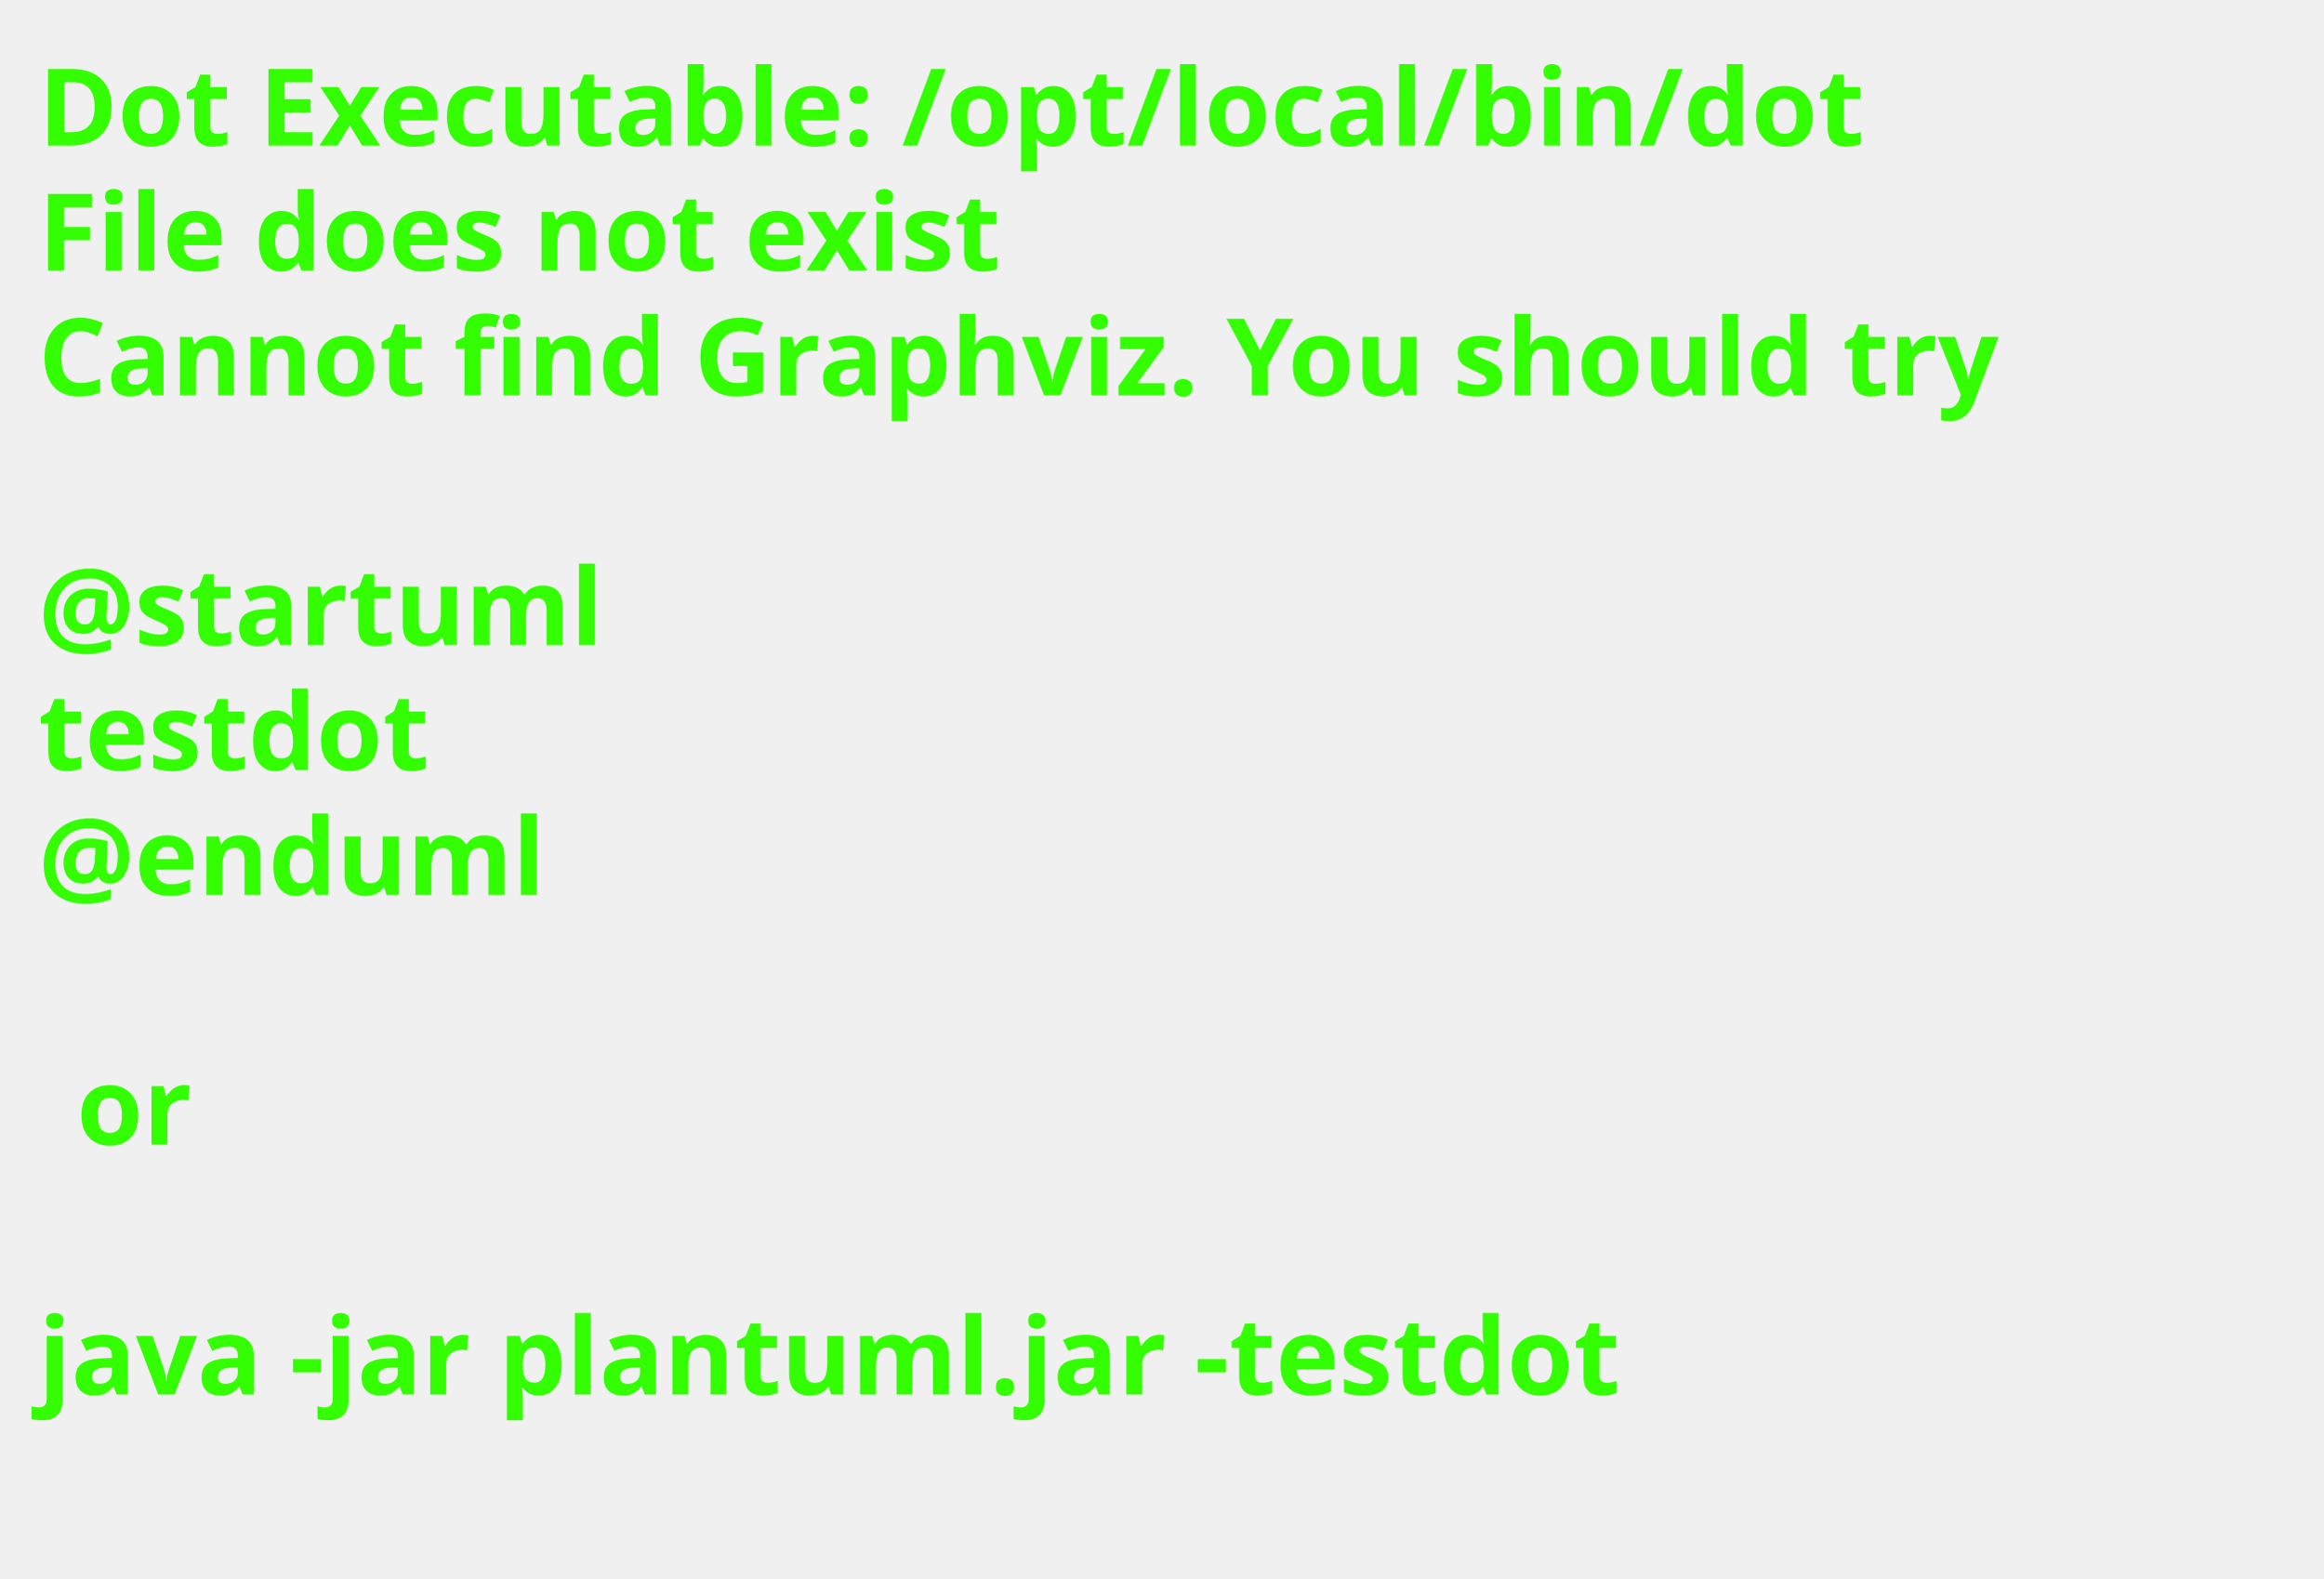
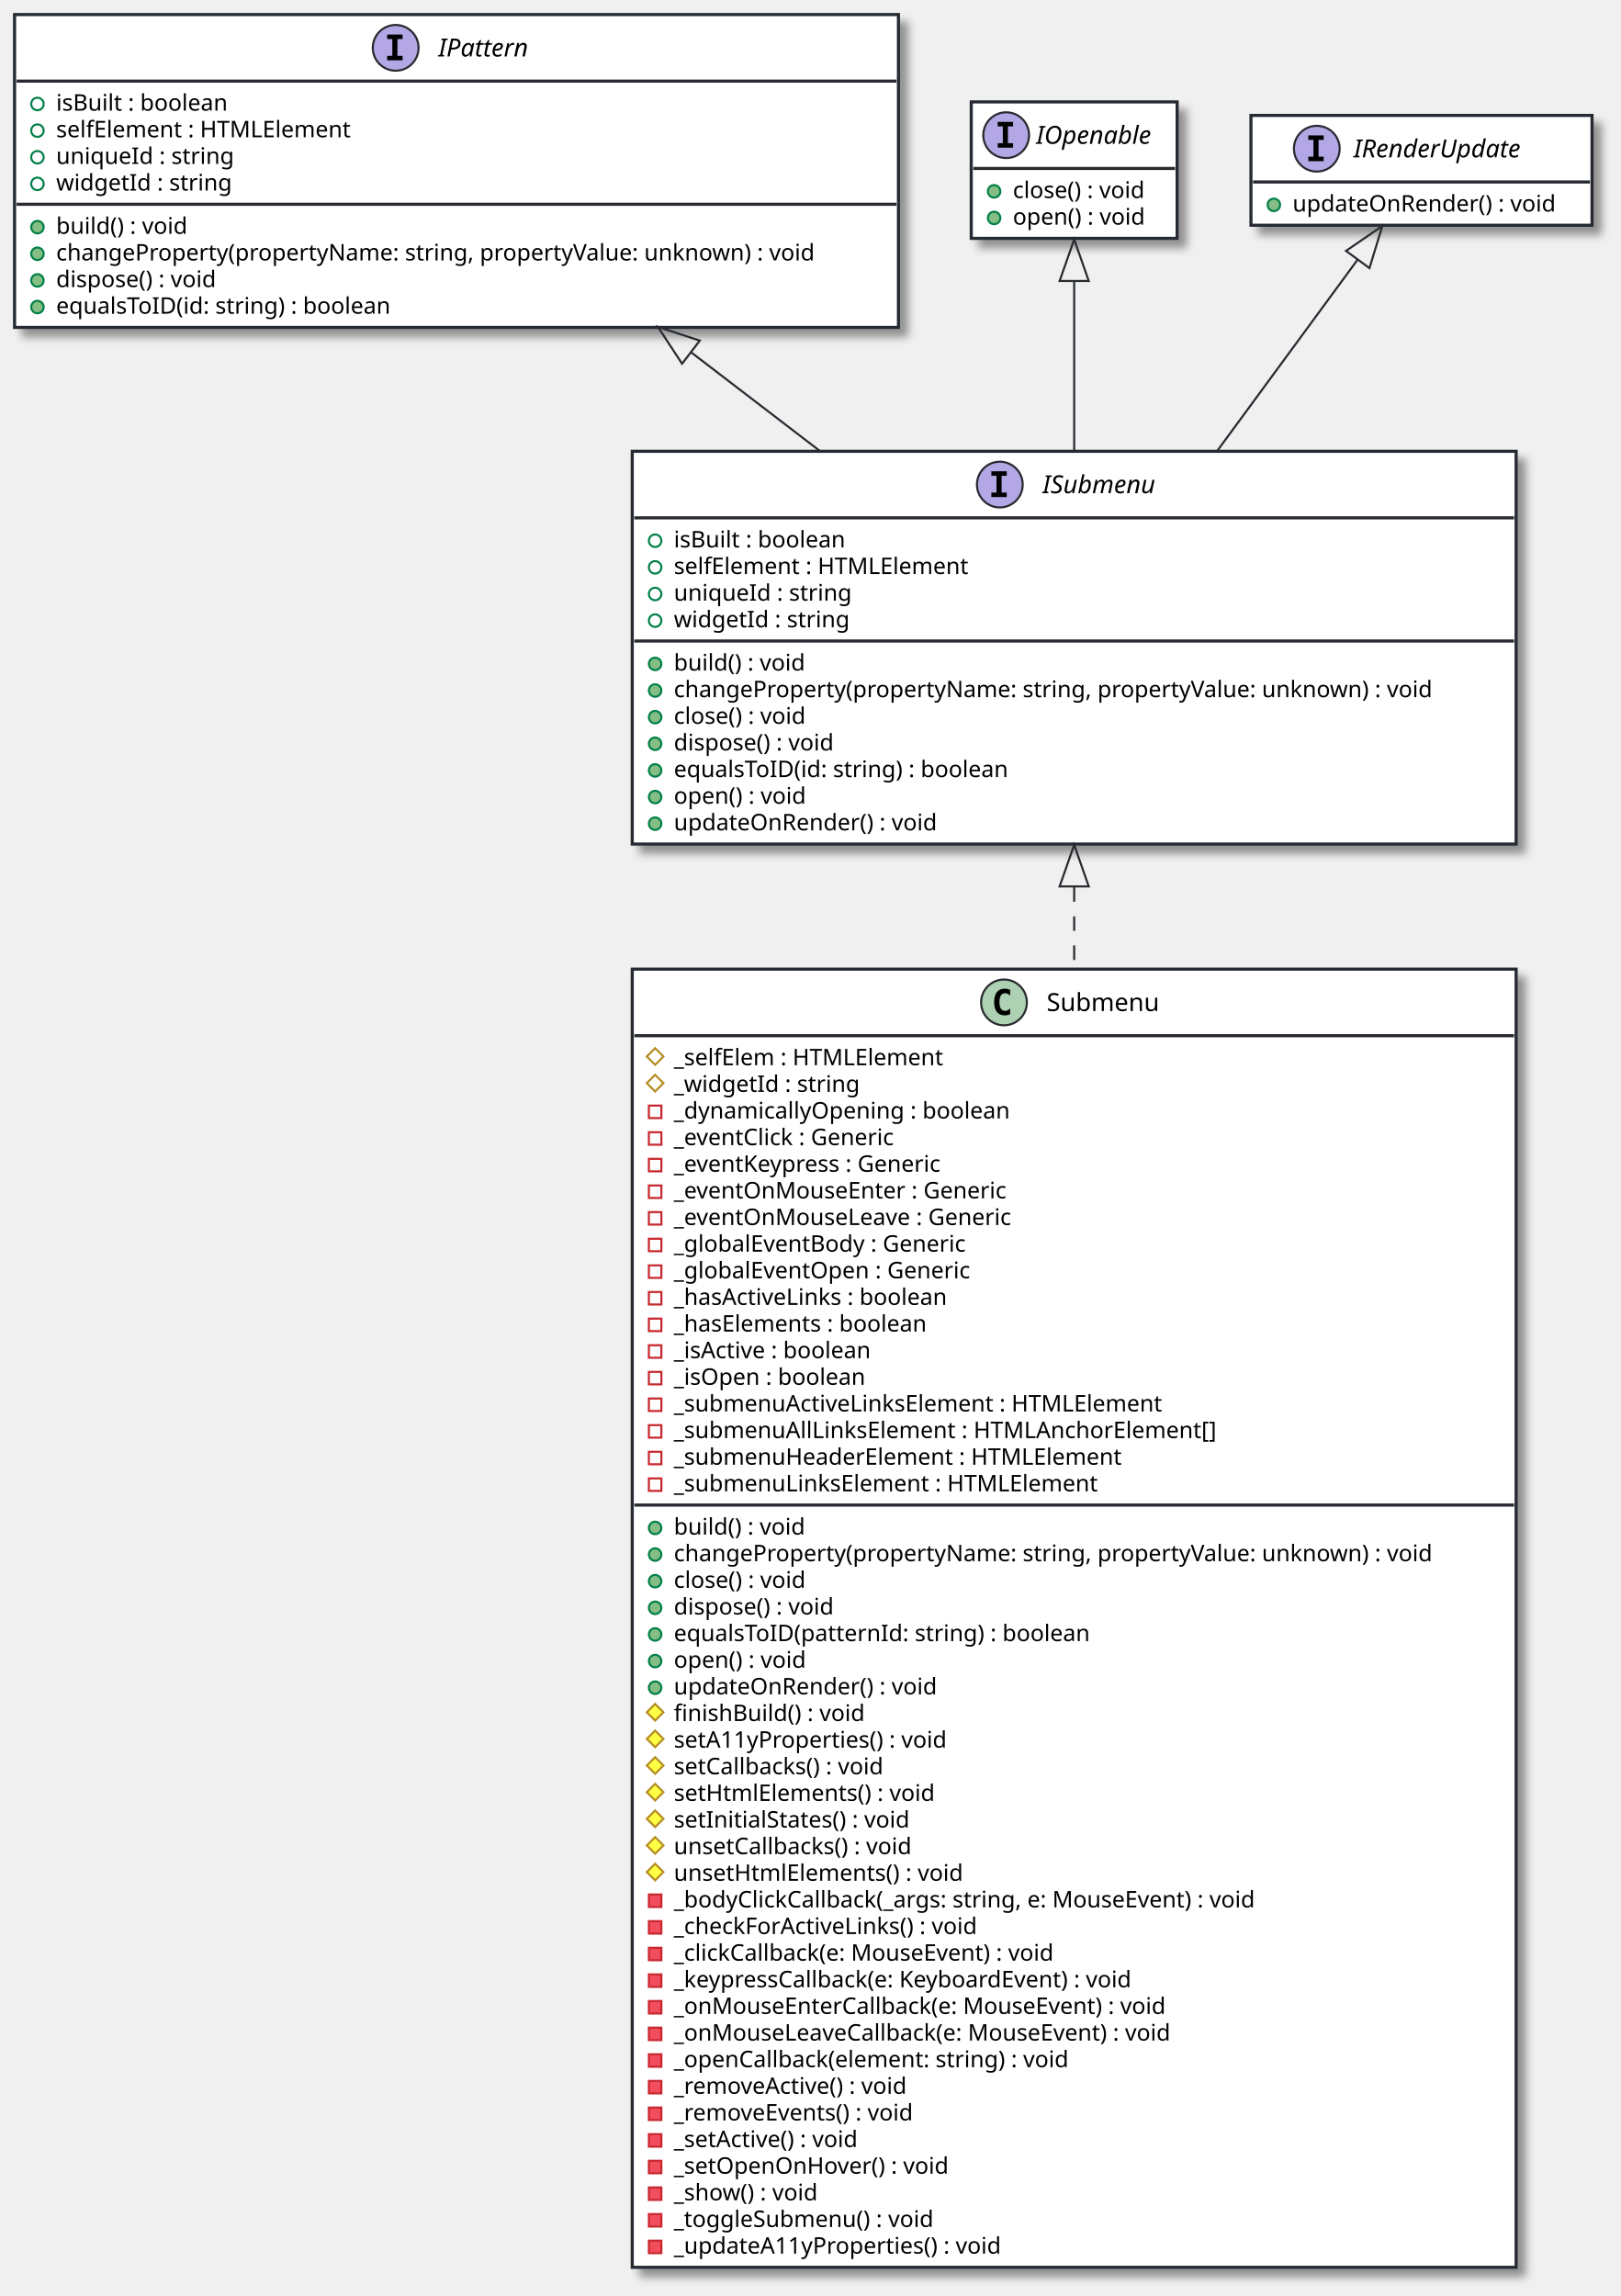
- <svg xmlns="http://www.w3.org/2000/svg" contentScriptType="application/ecmascript" contentStyleType="text/css" height="206px" preserveAspectRatio="none" style="width:303px;height:206px;background:#CED4DA;" version="1.1" viewBox="0 0 303 206" width="303px" zoomAndPan="magnify">
-   <defs />
+ <svg xmlns="http://www.w3.org/2000/svg" contentScriptType="application/ecmascript" contentStyleType="text/css" height="1104px" preserveAspectRatio="none" style="width:779px;height:1104px;background:#CED4DA;" version="1.1" viewBox="0 0 779 1104" width="779px" zoomAndPan="magnify">
+   <defs>
+     <filter height="300%" id="f12zeqk08gepqj" width="300%" x="-1" y="-1">
+       <feGaussianBlur result="blurOut" stdDeviation="2.0" />
+       <feColorMatrix in="blurOut" result="blurOut2" type="matrix" values="0 0 0 0 0 0 0 0 0 0 0 0 0 0 0 0 0 0 .4 0" />
+       <feOffset dx="4.0" dy="4.0" in="blurOut2" result="blurOut3" />
+       <feBlend in="SourceGraphic" in2="blurOut3" mode="normal" />
+     </filter>
+   </defs>
  <g>
-     <text fill="#33FF02" font-family="sans-serif" font-size="14" font-weight="bold" lengthAdjust="spacing" textLength="261" x="5" y="19">Dot Executable: /opt/local/bin/dot</text>
-     <text fill="#33FF02" font-family="sans-serif" font-size="14" font-weight="bold" lengthAdjust="spacing" textLength="145" x="5" y="35.297">File does not exist</text>
-     <text fill="#33FF02" font-family="sans-serif" font-size="14" font-weight="bold" lengthAdjust="spacing" textLength="291" x="5" y="51.594">Cannot find Graphviz. You should try</text>
-     <text fill="#33FF02" font-family="sans-serif" font-size="14" font-weight="bold" lengthAdjust="spacing" textLength="0" x="10" y="67.891" />
-     <text fill="#33FF02" font-family="sans-serif" font-size="14" font-weight="bold" lengthAdjust="spacing" textLength="79" x="5" y="84.188">@startuml</text>
-     <text fill="#33FF02" font-family="sans-serif" font-size="14" font-weight="bold" lengthAdjust="spacing" textLength="57" x="5" y="100.484">testdot</text>
-     <text fill="#33FF02" font-family="sans-serif" font-size="14" font-weight="bold" lengthAdjust="spacing" textLength="72" x="5" y="116.781">@enduml</text>
-     <text fill="#33FF02" font-family="sans-serif" font-size="14" font-weight="bold" lengthAdjust="spacing" textLength="0" x="10" y="133.078" />
-     <text fill="#33FF02" font-family="sans-serif" font-size="14" font-weight="bold" lengthAdjust="spacing" textLength="17" x="10" y="149.375">or</text>
-     <text fill="#33FF02" font-family="sans-serif" font-size="14" font-weight="bold" lengthAdjust="spacing" textLength="0" x="10" y="165.672" />
-     <text fill="#33FF02" font-family="sans-serif" font-size="14" font-weight="bold" lengthAdjust="spacing" textLength="227" x="5" y="181.969">java -jar plantuml.jar -testdot</text>
-     <text fill="#33FF02" font-family="sans-serif" font-size="14" font-weight="bold" lengthAdjust="spacing" textLength="0" x="10" y="198.266" />
+     <rect codeLine="7" fill="#FFFFFF" filter="url(#f12zeqk08gepqj)" height="188.852" id="ISubmenu" style="stroke:#272B30;stroke-width:1.5;" width="425" x="304" y="217" />
+     <ellipse cx="480.75" cy="233" fill="#B4A7E5" rx="11" ry="11" style="stroke:#272B30;stroke-width:1.0;" />
+     <path d="M476.672,228.766 L476.672,226.609 L484.062,226.609 L484.062,228.766 L481.594,228.766 L481.594,236.844 L484.062,236.844 L484.062,239 L476.672,239 L476.672,236.844 L479.141,236.844 L479.141,228.766 L476.672,228.766 Z " fill="#000000" />
+     <text fill="#000000" font-family="sans-serif" font-size="12" font-style="italic" lengthAdjust="spacing" textLength="63" x="501.25" y="237.154">ISubmenu</text>
+     <line style="stroke:#272B30;stroke-width:1.5;" x1="305" x2="728" y1="249" y2="249" />
+     <ellipse cx="315" cy="260" rx="3" ry="3" style="stroke:#038048;stroke-width:1.0;fill:none;" />
+     <text fill="#000000" font-family="sans-serif" font-size="11" lengthAdjust="spacing" textLength="92" x="324" y="263.21">isBuilt : boolean</text>
+     <ellipse cx="315" cy="272.805" rx="3" ry="3" style="stroke:#038048;stroke-width:1.0;fill:none;" />
+     <text fill="#000000" font-family="sans-serif" font-size="11" lengthAdjust="spacing" textLength="155" x="324" y="276.015">selfElement : HTMLElement</text>
+     <ellipse cx="315" cy="285.609" rx="3" ry="3" style="stroke:#038048;stroke-width:1.0;fill:none;" />
+     <text fill="#000000" font-family="sans-serif" font-size="11" lengthAdjust="spacing" textLength="93" x="324" y="288.82">uniqueId : string</text>
+     <ellipse cx="315" cy="298.414" rx="3" ry="3" style="stroke:#038048;stroke-width:1.0;fill:none;" />
+     <text fill="#000000" font-family="sans-serif" font-size="11" lengthAdjust="spacing" textLength="92" x="324" y="301.625">widgetId : string</text>
+     <line style="stroke:#272B30;stroke-width:1.5;" x1="305" x2="728" y1="308.219" y2="308.219" />
+     <ellipse cx="315" cy="319.219" fill="#84BE84" rx="3" ry="3" style="stroke:#038048;stroke-width:1.0;" />
+     <text fill="#000000" font-family="sans-serif" font-size="11" lengthAdjust="spacing" textLength="70" x="324" y="322.429">build() : void</text>
+     <ellipse cx="315" cy="332.023" fill="#84BE84" rx="3" ry="3" style="stroke:#038048;stroke-width:1.0;" />
+     <text fill="#000000" font-family="sans-serif" font-size="11" lengthAdjust="spacing" textLength="399" x="324" y="335.234">changeProperty(propertyName: string, propertyValue: unknown) : void</text>
+     <ellipse cx="315" cy="344.828" fill="#84BE84" rx="3" ry="3" style="stroke:#038048;stroke-width:1.0;" />
+     <text fill="#000000" font-family="sans-serif" font-size="11" lengthAdjust="spacing" textLength="73" x="324" y="348.039">close() : void</text>
+     <ellipse cx="315" cy="357.633" fill="#84BE84" rx="3" ry="3" style="stroke:#038048;stroke-width:1.0;" />
+     <text fill="#000000" font-family="sans-serif" font-size="11" lengthAdjust="spacing" textLength="88" x="324" y="360.843">dispose() : void</text>
+     <ellipse cx="315" cy="370.438" fill="#84BE84" rx="3" ry="3" style="stroke:#038048;stroke-width:1.0;" />
+     <text fill="#000000" font-family="sans-serif" font-size="11" lengthAdjust="spacing" textLength="179" x="324" y="373.648">equalsToID(id: string) : boolean</text>
+     <ellipse cx="315" cy="383.242" fill="#84BE84" rx="3" ry="3" style="stroke:#038048;stroke-width:1.0;" />
+     <text fill="#000000" font-family="sans-serif" font-size="11" lengthAdjust="spacing" textLength="71" x="324" y="386.453">open() : void</text>
+     <ellipse cx="315" cy="396.047" fill="#84BE84" rx="3" ry="3" style="stroke:#038048;stroke-width:1.0;" />
+     <text fill="#000000" font-family="sans-serif" font-size="11" lengthAdjust="spacing" textLength="138" x="324" y="399.257">updateOnRender() : void</text>
+     <rect codeLine="20" fill="#FFFFFF" filter="url(#f12zeqk08gepqj)" height="150.438" id="IPattern" style="stroke:#272B30;stroke-width:1.5;" width="425" x="7" y="7" />
+     <ellipse cx="190.25" cy="23" fill="#B4A7E5" rx="11" ry="11" style="stroke:#272B30;stroke-width:1.0;" />
+     <path d="M186.172,18.766 L186.172,16.609 L193.562,16.609 L193.562,18.766 L191.094,18.766 L191.094,26.844 L193.562,26.844 L193.562,29 L186.172,29 L186.172,26.844 L188.641,26.844 L188.641,18.766 L186.172,18.766 Z " fill="#000000" />
+     <text fill="#000000" font-family="sans-serif" font-size="12" font-style="italic" lengthAdjust="spacing" textLength="50" x="210.75" y="27.154">IPattern</text>
+     <line style="stroke:#272B30;stroke-width:1.5;" x1="8" x2="431" y1="39" y2="39" />
+     <ellipse cx="18" cy="50" rx="3" ry="3" style="stroke:#038048;stroke-width:1.0;fill:none;" />
+     <text fill="#000000" font-family="sans-serif" font-size="11" lengthAdjust="spacing" textLength="92" x="27" y="53.21">isBuilt : boolean</text>
+     <ellipse cx="18" cy="62.805" rx="3" ry="3" style="stroke:#038048;stroke-width:1.0;fill:none;" />
+     <text fill="#000000" font-family="sans-serif" font-size="11" lengthAdjust="spacing" textLength="155" x="27" y="66.015">selfElement : HTMLElement</text>
+     <ellipse cx="18" cy="75.609" rx="3" ry="3" style="stroke:#038048;stroke-width:1.0;fill:none;" />
+     <text fill="#000000" font-family="sans-serif" font-size="11" lengthAdjust="spacing" textLength="93" x="27" y="78.82">uniqueId : string</text>
+     <ellipse cx="18" cy="88.414" rx="3" ry="3" style="stroke:#038048;stroke-width:1.0;fill:none;" />
+     <text fill="#000000" font-family="sans-serif" font-size="11" lengthAdjust="spacing" textLength="92" x="27" y="91.624">widgetId : string</text>
+     <line style="stroke:#272B30;stroke-width:1.5;" x1="8" x2="431" y1="98.219" y2="98.219" />
+     <ellipse cx="18" cy="109.219" fill="#84BE84" rx="3" ry="3" style="stroke:#038048;stroke-width:1.0;" />
+     <text fill="#000000" font-family="sans-serif" font-size="11" lengthAdjust="spacing" textLength="70" x="27" y="112.429">build() : void</text>
+     <ellipse cx="18" cy="122.023" fill="#84BE84" rx="3" ry="3" style="stroke:#038048;stroke-width:1.0;" />
+     <text fill="#000000" font-family="sans-serif" font-size="11" lengthAdjust="spacing" textLength="399" x="27" y="125.234">changeProperty(propertyName: string, propertyValue: unknown) : void</text>
+     <ellipse cx="18" cy="134.828" fill="#84BE84" rx="3" ry="3" style="stroke:#038048;stroke-width:1.0;" />
+     <text fill="#000000" font-family="sans-serif" font-size="11" lengthAdjust="spacing" textLength="88" x="27" y="138.039">dispose() : void</text>
+     <ellipse cx="18" cy="147.633" fill="#84BE84" rx="3" ry="3" style="stroke:#038048;stroke-width:1.0;" />
+     <text fill="#000000" font-family="sans-serif" font-size="11" lengthAdjust="spacing" textLength="179" x="27" y="150.843">equalsToID(id: string) : boolean</text>
+     <rect codeLine="31" fill="#FFFFFF" filter="url(#f12zeqk08gepqj)" height="65.609" id="IOpenable" style="stroke:#272B30;stroke-width:1.5;" width="99" x="467" y="49" />
+     <ellipse cx="483.8" cy="65" fill="#B4A7E5" rx="11" ry="11" style="stroke:#272B30;stroke-width:1.0;" />
+     <path d="M479.722,60.766 L479.722,58.609 L487.113,58.609 L487.113,60.766 L484.644,60.766 L484.644,68.844 L487.113,68.844 L487.113,71 L479.722,71 L479.722,68.844 L482.191,68.844 L482.191,60.766 L479.722,60.766 Z " fill="#000000" />
+     <text fill="#000000" font-family="sans-serif" font-size="12" font-style="italic" lengthAdjust="spacing" textLength="63" x="498.2" y="69.154">IOpenable</text>
+     <line style="stroke:#272B30;stroke-width:1.5;" x1="468" x2="565" y1="81" y2="81" />
+     <ellipse cx="478" cy="92" fill="#84BE84" rx="3" ry="3" style="stroke:#038048;stroke-width:1.0;" />
+     <text fill="#000000" font-family="sans-serif" font-size="11" lengthAdjust="spacing" textLength="73" x="487" y="95.21">close() : void</text>
+     <ellipse cx="478" cy="104.805" fill="#84BE84" rx="3" ry="3" style="stroke:#038048;stroke-width:1.0;" />
+     <text fill="#000000" font-family="sans-serif" font-size="11" lengthAdjust="spacing" textLength="71" x="487" y="108.015">open() : void</text>
+     <rect codeLine="36" fill="#FFFFFF" filter="url(#f12zeqk08gepqj)" height="52.805" id="IRenderUpdate" style="stroke:#272B30;stroke-width:1.5;" width="164" x="601.5" y="55.5" />
+     <ellipse cx="633.15" cy="71.5" fill="#B4A7E5" rx="11" ry="11" style="stroke:#272B30;stroke-width:1.0;" />
+     <path d="M629.072,67.266 L629.072,65.109 L636.462,65.109 L636.462,67.266 L633.994,67.266 L633.994,75.344 L636.462,75.344 L636.462,77.5 L629.072,77.5 L629.072,75.344 L631.541,75.344 L631.541,67.266 L629.072,67.266 Z " fill="#000000" />
+     <text fill="#000000" font-family="sans-serif" font-size="12" font-style="italic" lengthAdjust="spacing" textLength="95" x="650.85" y="75.654">IRenderUpdate</text>
+     <line style="stroke:#272B30;stroke-width:1.5;" x1="602.5" x2="764.5" y1="87.5" y2="87.5" />
+     <ellipse cx="612.5" cy="98.5" fill="#84BE84" rx="3" ry="3" style="stroke:#038048;stroke-width:1.0;" />
+     <text fill="#000000" font-family="sans-serif" font-size="11" lengthAdjust="spacing" textLength="138" x="621.5" y="101.71">updateOnRender() : void</text>
+     <rect codeLine="40" fill="#FFFFFF" filter="url(#f12zeqk08gepqj)" height="624.211" id="Submenu" style="stroke:#272B30;stroke-width:1.5;" width="425" x="304" y="466" />
+     <ellipse cx="482.75" cy="482" fill="#ADD1B2" rx="11" ry="11" style="stroke:#272B30;stroke-width:1.0;" />
+     <path d="M485.719,487.641 Q485.141,487.938 484.5,488.078 Q483.859,488.234 483.156,488.234 Q480.656,488.234 479.328,486.594 Q478.016,484.938 478.016,481.812 Q478.016,478.688 479.328,477.031 Q480.656,475.375 483.156,475.375 Q483.859,475.375 484.5,475.531 Q485.156,475.688 485.719,475.984 L485.719,478.703 Q485.094,478.125 484.5,477.859 Q483.906,477.578 483.281,477.578 Q481.938,477.578 481.25,478.656 Q480.562,479.719 480.562,481.812 Q480.562,483.906 481.25,484.984 Q481.938,486.047 483.281,486.047 Q483.906,486.047 484.5,485.781 Q485.094,485.5 485.719,484.922 L485.719,487.641 Z " fill="#000000" />
+     <text fill="#000000" font-family="sans-serif" font-size="12" lengthAdjust="spacing" textLength="59" x="503.25" y="486.154">Submenu</text>
+     <line style="stroke:#272B30;stroke-width:1.5;" x1="305" x2="728" y1="498" y2="498" />
+     <polygon fill="none" points="315,504,319,508,315,512,311,508" style="stroke:#B38D22;stroke-width:1.0;" />
+     <text fill="#000000" font-family="sans-serif" font-size="11" lengthAdjust="spacing" textLength="143" x="324" y="512.21">_selfElem : HTMLElement</text>
+     <polygon fill="none" points="315,516.805,319,520.805,315,524.805,311,520.805" style="stroke:#B38D22;stroke-width:1.0;" />
+     <text fill="#000000" font-family="sans-serif" font-size="11" lengthAdjust="spacing" textLength="98" x="324" y="525.015">_widgetId : string</text>
+     <rect fill="none" height="6" style="stroke:#C82930;stroke-width:1.0;" width="6" x="312" y="531.609" />
+     <text fill="#000000" font-family="sans-serif" font-size="11" lengthAdjust="spacing" textLength="176" x="324" y="537.82">_dynamicallyOpening : boolean</text>
+     <rect fill="none" height="6" style="stroke:#C82930;stroke-width:1.0;" width="6" x="312" y="544.414" />
+     <text fill="#000000" font-family="sans-serif" font-size="11" lengthAdjust="spacing" textLength="119" x="324" y="550.625">_eventClick : Generic</text>
+     <rect fill="none" height="6" style="stroke:#C82930;stroke-width:1.0;" width="6" x="312" y="557.219" />
+     <text fill="#000000" font-family="sans-serif" font-size="11" lengthAdjust="spacing" textLength="146" x="324" y="563.429">_eventKeypress : Generic</text>
+     <rect fill="none" height="6" style="stroke:#C82930;stroke-width:1.0;" width="6" x="312" y="570.023" />
+     <text fill="#000000" font-family="sans-serif" font-size="11" lengthAdjust="spacing" textLength="176" x="324" y="576.234">_eventOnMouseEnter : Generic</text>
+     <rect fill="none" height="6" style="stroke:#C82930;stroke-width:1.0;" width="6" x="312" y="582.828" />
+     <text fill="#000000" font-family="sans-serif" font-size="11" lengthAdjust="spacing" textLength="179" x="324" y="589.039">_eventOnMouseLeave : Generic</text>
+     <rect fill="none" height="6" style="stroke:#C82930;stroke-width:1.0;" width="6" x="312" y="595.633" />
+     <text fill="#000000" font-family="sans-serif" font-size="11" lengthAdjust="spacing" textLength="155" x="324" y="601.843">_globalEventBody : Generic</text>
+     <rect fill="none" height="6" style="stroke:#C82930;stroke-width:1.0;" width="6" x="312" y="608.438" />
+     <text fill="#000000" font-family="sans-serif" font-size="11" lengthAdjust="spacing" textLength="157" x="324" y="614.648">_globalEventOpen : Generic</text>
+     <rect fill="none" height="6" style="stroke:#C82930;stroke-width:1.0;" width="6" x="312" y="621.242" />
+     <text fill="#000000" font-family="sans-serif" font-size="11" lengthAdjust="spacing" textLength="146" x="324" y="627.453">_hasActiveLinks : boolean</text>
+     <rect fill="none" height="6" style="stroke:#C82930;stroke-width:1.0;" width="6" x="312" y="634.047" />
+     <text fill="#000000" font-family="sans-serif" font-size="11" lengthAdjust="spacing" textLength="137" x="324" y="640.257">_hasElements : boolean</text>
+     <rect fill="none" height="6" style="stroke:#C82930;stroke-width:1.0;" width="6" x="312" y="646.852" />
+     <text fill="#000000" font-family="sans-serif" font-size="11" lengthAdjust="spacing" textLength="106" x="324" y="653.062">_isActive : boolean</text>
+     <rect fill="none" height="6" style="stroke:#C82930;stroke-width:1.0;" width="6" x="312" y="659.656" />
+     <text fill="#000000" font-family="sans-serif" font-size="11" lengthAdjust="spacing" textLength="103" x="324" y="665.867">_isOpen : boolean</text>
+     <rect fill="none" height="6" style="stroke:#C82930;stroke-width:1.0;" width="6" x="312" y="672.461" />
+     <text fill="#000000" font-family="sans-serif" font-size="11" lengthAdjust="spacing" textLength="255" x="324" y="678.671">_submenuActiveLinksElement : HTMLElement</text>
+     <rect fill="none" height="6" style="stroke:#C82930;stroke-width:1.0;" width="6" x="312" y="685.266" />
+     <text fill="#000000" font-family="sans-serif" font-size="11" lengthAdjust="spacing" textLength="282" x="324" y="691.476">_submenuAllLinksElement : HTMLAnchorElement[]</text>
+     <rect fill="none" height="6" style="stroke:#C82930;stroke-width:1.0;" width="6" x="312" y="698.07" />
+     <text fill="#000000" font-family="sans-serif" font-size="11" lengthAdjust="spacing" textLength="234" x="324" y="704.281">_submenuHeaderElement : HTMLElement</text>
+     <rect fill="none" height="6" style="stroke:#C82930;stroke-width:1.0;" width="6" x="312" y="710.875" />
+     <text fill="#000000" font-family="sans-serif" font-size="11" lengthAdjust="spacing" textLength="222" x="324" y="717.085">_submenuLinksElement : HTMLElement</text>
+     <line style="stroke:#272B30;stroke-width:1.5;" x1="305" x2="728" y1="723.68" y2="723.68" />
+     <ellipse cx="315" cy="734.68" fill="#84BE84" rx="3" ry="3" style="stroke:#038048;stroke-width:1.0;" />
+     <text fill="#000000" font-family="sans-serif" font-size="11" lengthAdjust="spacing" textLength="70" x="324" y="737.89">build() : void</text>
+     <ellipse cx="315" cy="747.484" fill="#84BE84" rx="3" ry="3" style="stroke:#038048;stroke-width:1.0;" />
+     <text fill="#000000" font-family="sans-serif" font-size="11" lengthAdjust="spacing" textLength="399" x="324" y="750.695">changeProperty(propertyName: string, propertyValue: unknown) : void</text>
+     <ellipse cx="315" cy="760.289" fill="#84BE84" rx="3" ry="3" style="stroke:#038048;stroke-width:1.0;" />
+     <text fill="#000000" font-family="sans-serif" font-size="11" lengthAdjust="spacing" textLength="73" x="324" y="763.5">close() : void</text>
+     <ellipse cx="315" cy="773.094" fill="#84BE84" rx="3" ry="3" style="stroke:#038048;stroke-width:1.0;" />
+     <text fill="#000000" font-family="sans-serif" font-size="11" lengthAdjust="spacing" textLength="88" x="324" y="776.304">dispose() : void</text>
+     <ellipse cx="315" cy="785.898" fill="#84BE84" rx="3" ry="3" style="stroke:#038048;stroke-width:1.0;" />
+     <text fill="#000000" font-family="sans-serif" font-size="11" lengthAdjust="spacing" textLength="220" x="324" y="789.109">equalsToID(patternId: string) : boolean</text>
+     <ellipse cx="315" cy="798.703" fill="#84BE84" rx="3" ry="3" style="stroke:#038048;stroke-width:1.0;" />
+     <text fill="#000000" font-family="sans-serif" font-size="11" lengthAdjust="spacing" textLength="71" x="324" y="801.914">open() : void</text>
+     <ellipse cx="315" cy="811.508" fill="#84BE84" rx="3" ry="3" style="stroke:#038048;stroke-width:1.0;" />
+     <text fill="#000000" font-family="sans-serif" font-size="11" lengthAdjust="spacing" textLength="138" x="324" y="814.718">updateOnRender() : void</text>
+     <polygon fill="#FFFF44" points="315,819.312,319,823.312,315,827.312,311,823.312" style="stroke:#B38D22;stroke-width:1.0;" />
+     <text fill="#000000" font-family="sans-serif" font-size="11" lengthAdjust="spacing" textLength="102" x="324" y="827.523">finishBuild() : void</text>
+     <polygon fill="#FFFF44" points="315,832.117,319,836.117,315,840.117,311,836.117" style="stroke:#B38D22;stroke-width:1.0;" />
+     <text fill="#000000" font-family="sans-serif" font-size="11" lengthAdjust="spacing" textLength="147" x="324" y="840.328">setA11yProperties() : void</text>
+     <polygon fill="#FFFF44" points="315,844.922,319,848.922,315,852.922,311,848.922" style="stroke:#B38D22;stroke-width:1.0;" />
+     <text fill="#000000" font-family="sans-serif" font-size="11" lengthAdjust="spacing" textLength="115" x="324" y="853.132">setCallbacks() : void</text>
+     <polygon fill="#FFFF44" points="315,857.727,319,861.727,315,865.727,311,861.727" style="stroke:#B38D22;stroke-width:1.0;" />
+     <text fill="#000000" font-family="sans-serif" font-size="11" lengthAdjust="spacing" textLength="140" x="324" y="865.937">setHtmlElements() : void</text>
+     <polygon fill="#FFFF44" points="315,870.531,319,874.531,315,878.531,311,874.531" style="stroke:#B38D22;stroke-width:1.0;" />
+     <text fill="#000000" font-family="sans-serif" font-size="11" lengthAdjust="spacing" textLength="128" x="324" y="878.742">setInitialStates() : void</text>
+     <polygon fill="#FFFF44" points="315,883.336,319,887.336,315,891.336,311,887.336" style="stroke:#B38D22;stroke-width:1.0;" />
+     <text fill="#000000" font-family="sans-serif" font-size="11" lengthAdjust="spacing" textLength="129" x="324" y="891.546">unsetCallbacks() : void</text>
+     <polygon fill="#FFFF44" points="315,896.141,319,900.141,315,904.141,311,900.141" style="stroke:#B38D22;stroke-width:1.0;" />
+     <text fill="#000000" font-family="sans-serif" font-size="11" lengthAdjust="spacing" textLength="154" x="324" y="904.351">unsetHtmlElements() : void</text>
+     <rect fill="#F24D5C" height="6" style="stroke:#C82930;stroke-width:1.0;" width="6" x="312" y="910.945" />
+     <text fill="#000000" font-family="sans-serif" font-size="11" lengthAdjust="spacing" textLength="313" x="324" y="917.156">_bodyClickCallback(_args: string, e: MouseEvent) : void</text>
+     <rect fill="#F24D5C" height="6" style="stroke:#C82930;stroke-width:1.0;" width="6" x="312" y="923.75" />
+     <text fill="#000000" font-family="sans-serif" font-size="11" lengthAdjust="spacing" textLength="161" x="324" y="929.96">_checkForActiveLinks() : void</text>
+     <rect fill="#F24D5C" height="6" style="stroke:#C82930;stroke-width:1.0;" width="6" x="312" y="936.555" />
+     <text fill="#000000" font-family="sans-serif" font-size="11" lengthAdjust="spacing" textLength="203" x="324" y="942.765">_clickCallback(e: MouseEvent) : void</text>
+     <rect fill="#F24D5C" height="6" style="stroke:#C82930;stroke-width:1.0;" width="6" x="312" y="949.359" />
+     <text fill="#000000" font-family="sans-serif" font-size="11" lengthAdjust="spacing" textLength="247" x="324" y="955.57">_keypressCallback(e: KeyboardEvent) : void</text>
+     <rect fill="#F24D5C" height="6" style="stroke:#C82930;stroke-width:1.0;" width="6" x="312" y="962.164" />
+     <text fill="#000000" font-family="sans-serif" font-size="11" lengthAdjust="spacing" textLength="260" x="324" y="968.375">_onMouseEnterCallback(e: MouseEvent) : void</text>
+     <rect fill="#F24D5C" height="6" style="stroke:#C82930;stroke-width:1.0;" width="6" x="312" y="974.969" />
+     <text fill="#000000" font-family="sans-serif" font-size="11" lengthAdjust="spacing" textLength="263" x="324" y="981.179">_onMouseLeaveCallback(e: MouseEvent) : void</text>
+     <rect fill="#F24D5C" height="6" style="stroke:#C82930;stroke-width:1.0;" width="6" x="312" y="987.773" />
+     <text fill="#000000" font-family="sans-serif" font-size="11" lengthAdjust="spacing" textLength="211" x="324" y="993.984">_openCallback(element: string) : void</text>
+     <rect fill="#F24D5C" height="6" style="stroke:#C82930;stroke-width:1.0;" width="6" x="312" y="1000.578" />
+     <text fill="#000000" font-family="sans-serif" font-size="11" lengthAdjust="spacing" textLength="125" x="324" y="1006.789">_removeActive() : void</text>
+     <rect fill="#F24D5C" height="6" style="stroke:#C82930;stroke-width:1.0;" width="6" x="312" y="1013.383" />
+     <text fill="#000000" font-family="sans-serif" font-size="11" lengthAdjust="spacing" textLength="130" x="324" y="1019.593">_removeEvents() : void</text>
+     <rect fill="#F24D5C" height="6" style="stroke:#C82930;stroke-width:1.0;" width="6" x="312" y="1026.188" />
+     <text fill="#000000" font-family="sans-serif" font-size="11" lengthAdjust="spacing" textLength="100" x="324" y="1032.398">_setActive() : void</text>
+     <rect fill="#F24D5C" height="6" style="stroke:#C82930;stroke-width:1.0;" width="6" x="312" y="1038.992" />
+     <text fill="#000000" font-family="sans-serif" font-size="11" lengthAdjust="spacing" textLength="146" x="324" y="1045.203">_setOpenOnHover() : void</text>
+     <rect fill="#F24D5C" height="6" style="stroke:#C82930;stroke-width:1.0;" width="6" x="312" y="1051.797" />
+     <text fill="#000000" font-family="sans-serif" font-size="11" lengthAdjust="spacing" textLength="79" x="324" y="1058.007">_show() : void</text>
+     <rect fill="#F24D5C" height="6" style="stroke:#C82930;stroke-width:1.0;" width="6" x="312" y="1064.602" />
+     <text fill="#000000" font-family="sans-serif" font-size="11" lengthAdjust="spacing" textLength="138" x="324" y="1070.812">_toggleSubmenu() : void</text>
+     <rect fill="#F24D5C" height="6" style="stroke:#C82930;stroke-width:1.0;" width="6" x="312" y="1077.406" />
+     <text fill="#000000" font-family="sans-serif" font-size="11" lengthAdjust="spacing" textLength="174" x="324" y="1083.617">_updateA11yProperties() : void</text>
+     <path codeLine="30" d="M332.35,169.44 C352.6,184.96 373.8,201.19 394.3,216.9 " fill="none" id="IPattern-backto-ISubmenu" style="stroke:#272B30;stroke-width:1.0;" />
+     <polygon fill="none" points="327.96,174.9,316.34,157.18,336.47,163.78,327.96,174.9" style="stroke:#272B30;stroke-width:1.0;" />
+     <path codeLine="35" d="M516.5,135.25 C516.5,159.47 516.5,189 516.5,216.87 " fill="none" id="IOpenable-backto-ISubmenu" style="stroke:#272B30;stroke-width:1.0;" />
+     <polygon fill="none" points="509.5,135.11,516.5,115.11,523.5,135.11,509.5,135.11" style="stroke:#272B30;stroke-width:1.0;" />
+     <path codeLine="39" d="M652.64,125.04 C633.72,150.81 608.72,184.87 585.31,216.76 " fill="none" id="IRenderUpdate-backto-ISubmenu" style="stroke:#272B30;stroke-width:1.0;" />
+     <polygon fill="none" points="647.19,120.64,664.67,108.65,658.48,128.92,647.19,120.64" style="stroke:#272B30;stroke-width:1.0;" />
+     <path codeLine="87" d="M516.5,426.59 C516.5,439.07 516.5,452.17 516.5,465.67 " fill="none" id="ISubmenu-backto-Submenu" style="stroke:#272B30;stroke-width:1.0;stroke-dasharray:7.0,7.0;" />
+     <polygon fill="none" points="509.5,426.22,516.5,406.22,523.5,426.22,509.5,426.22" style="stroke:#272B30;stroke-width:1.0;" />
  </g>
</svg>
